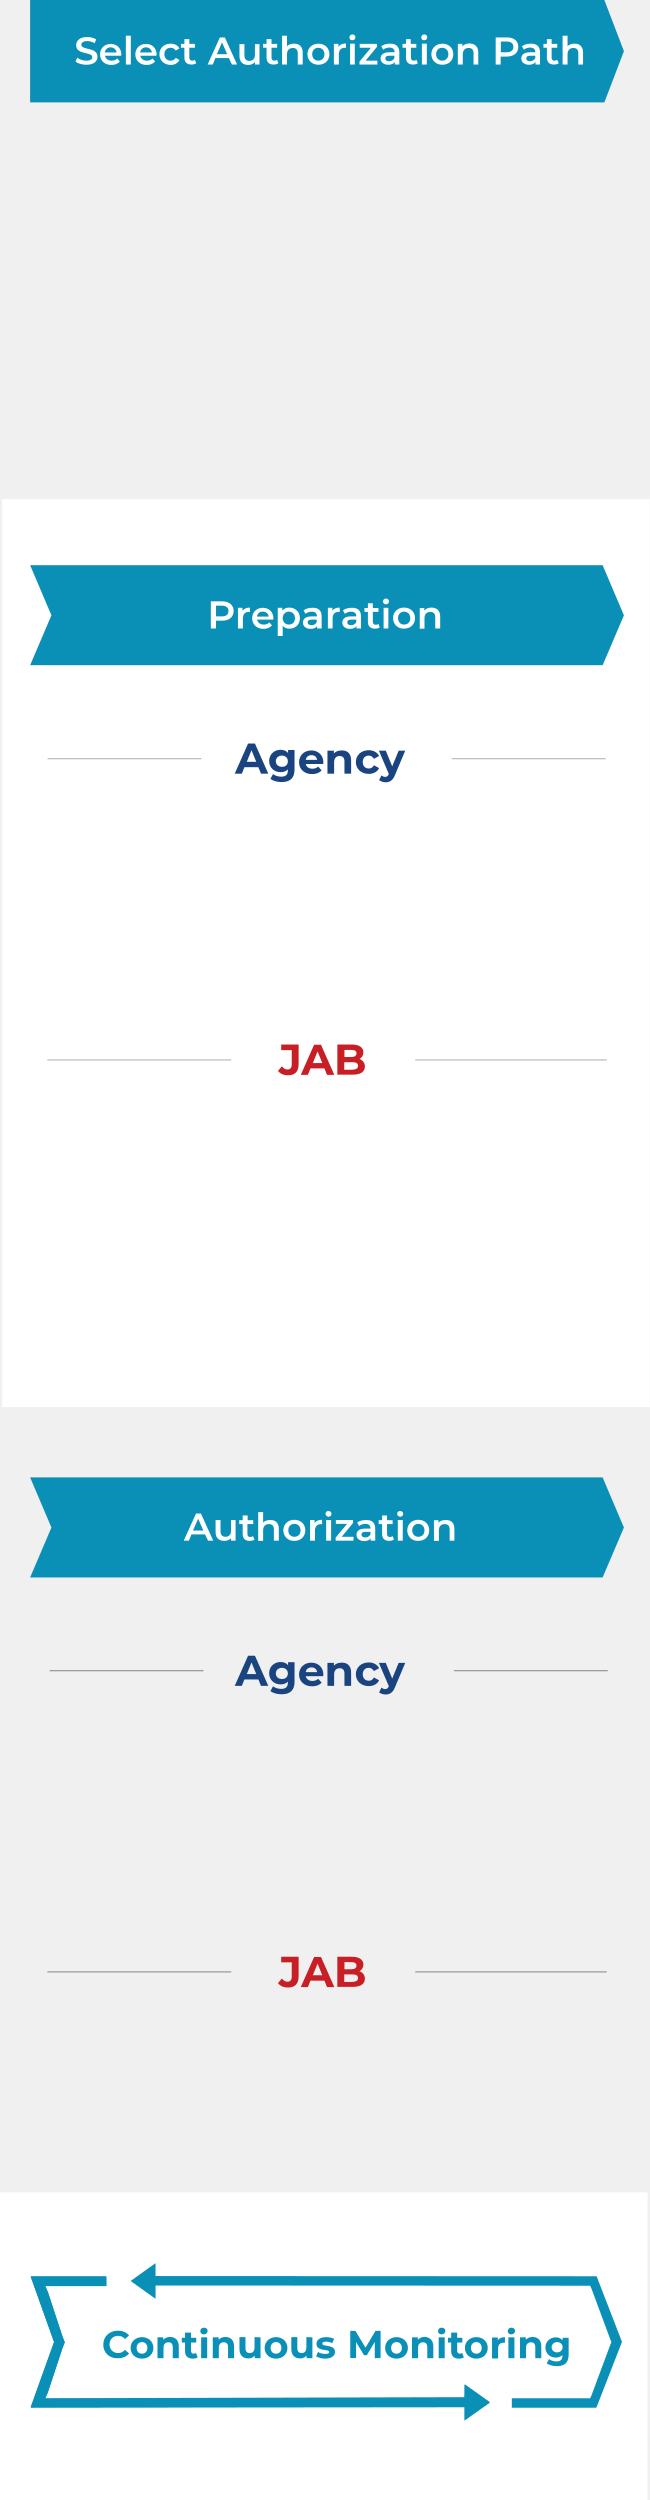
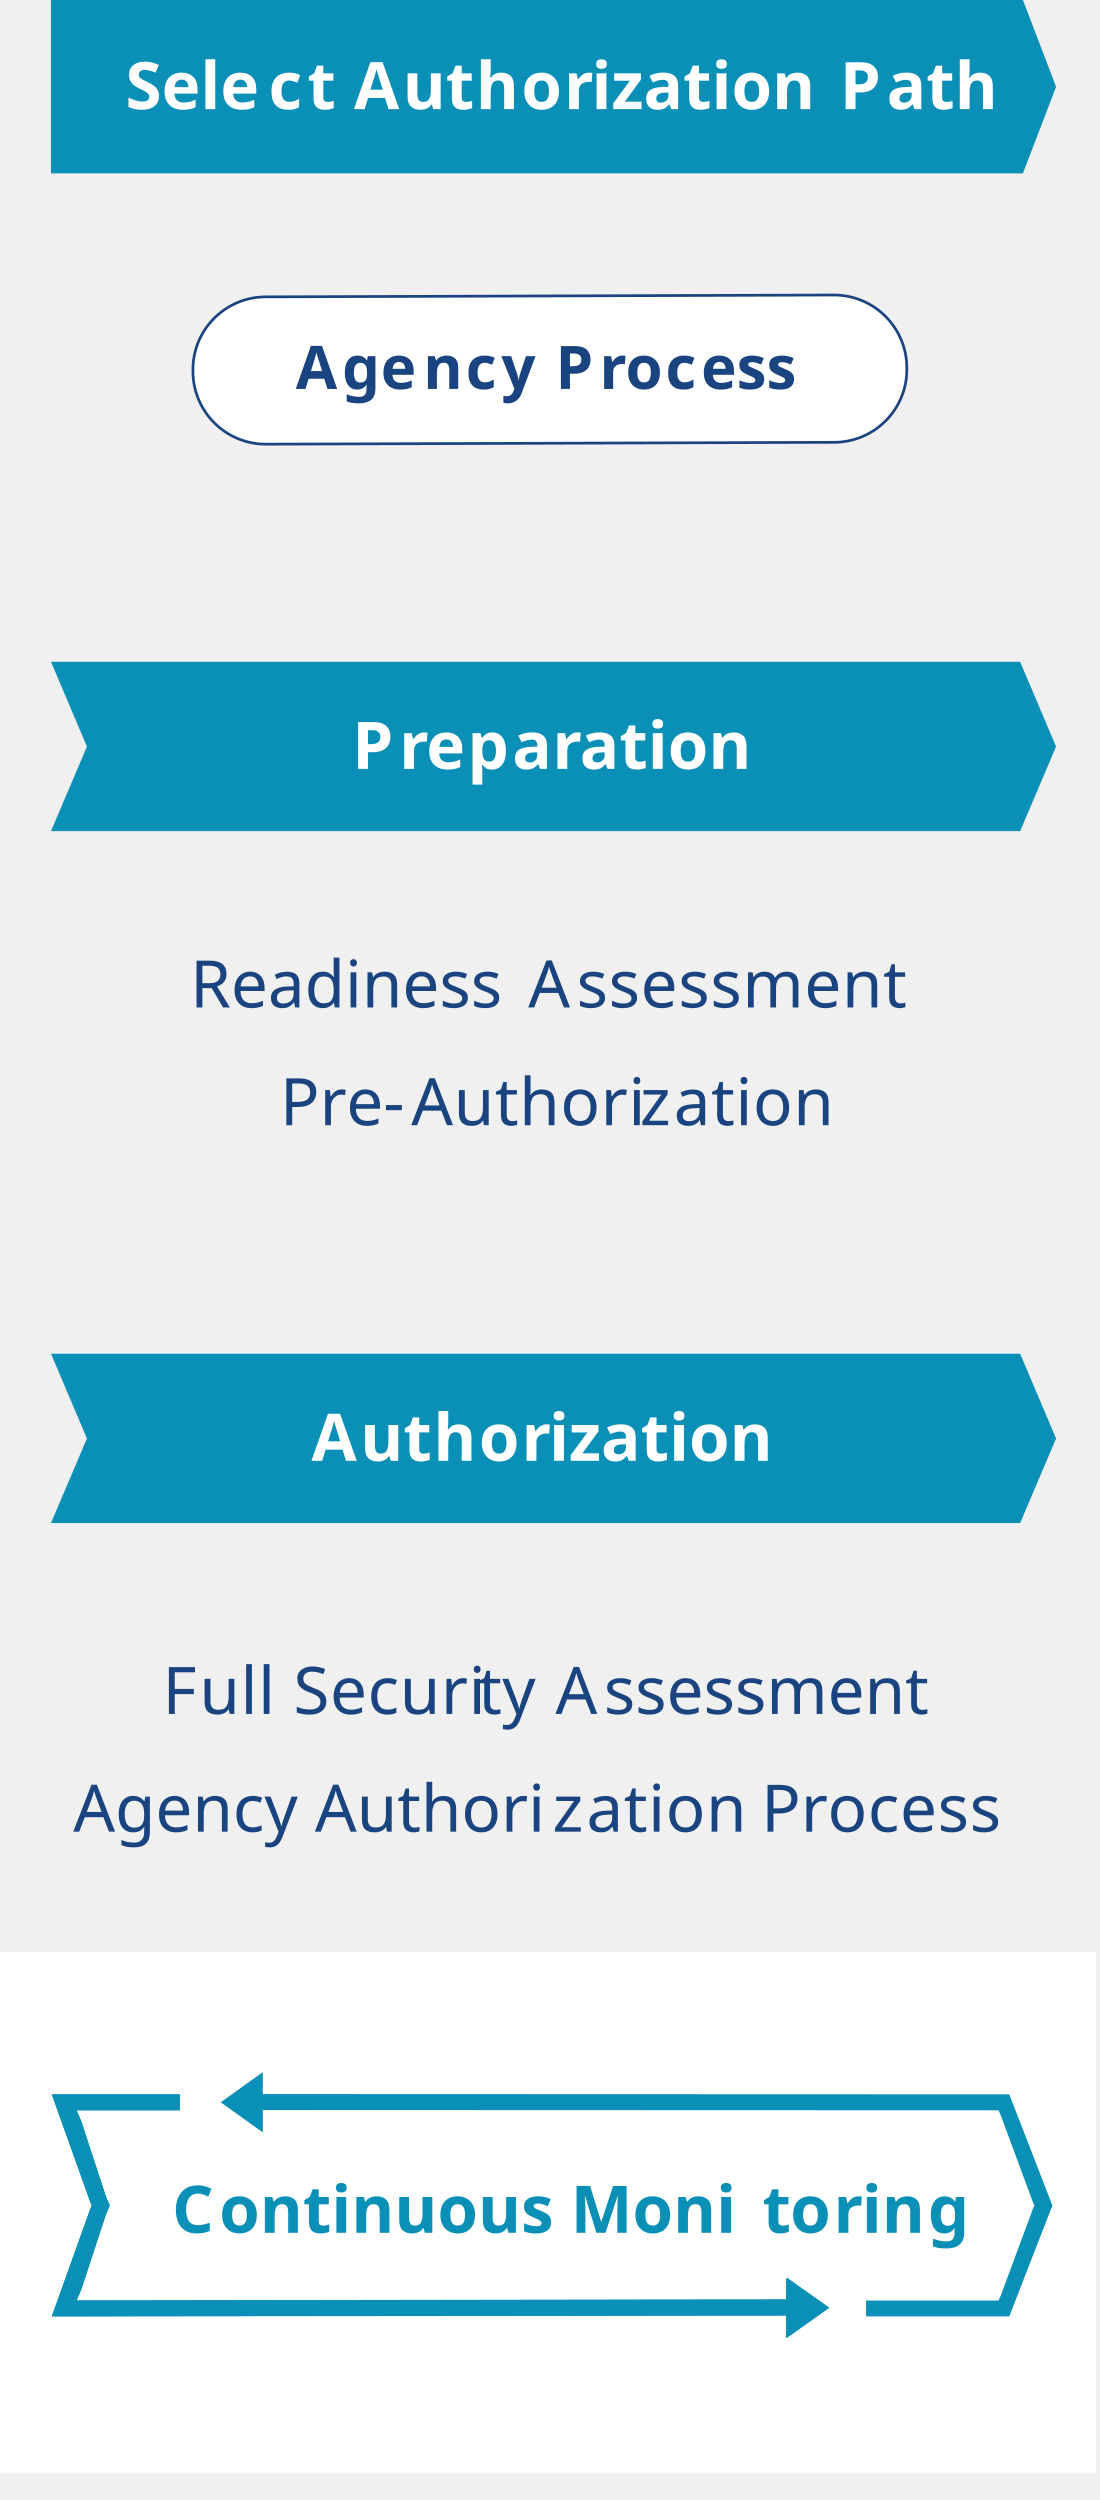
- <svg xmlns="http://www.w3.org/2000/svg" version="1.1" id="Layer_1" x="0px" y="0px" viewBox="0 0 302 1162" style="enable-background:new 0 0 302 1162;" xml:space="preserve">
-   <style type="text/css">
- 	.st0{display:none;}
- 	.st1{display:inline;fill:#F2F2F2;}
- 	.st2{display:inline;}
- 	.st3{font-family:'Montserrat-Bold';}
- 	.st4{font-size:59.02px;}
- 	.st5{fill:#FFFFFF;}
- 	.st6{fill:#0A90B7;}
- 	.st7{enable-background:new    ;}
- 	.st8{fill:#1A4480;}
- 	.st9{fill:#B3B3B3;}
- 	.st10{fill:#C71F25;}
- 	.st11{fill:#8B8C8E;}
- </style>
-   <g id="Layer_2_1_" class="st0">
-     <rect x="-1599" y="-3" class="st1" width="2787" height="1656" />
-     <text transform="matrix(1 0 0 1 -30.6113 103.4434)" class="st2 st3 st4">Tablet</text>
+ <svg xmlns="http://www.w3.org/2000/svg" viewBox="0 0 302 686.5">
+   <defs>
+     <style>
+       .cls-1 {
+         letter-spacing: .01em;
+       }
+ 
+       .cls-2 {
+         letter-spacing: 0em;
+       }
+ 
+       .cls-3 {
+         letter-spacing: 0em;
+       }
+ 
+       .cls-4 {
+         letter-spacing: 0em;
+       }
+ 
+       .cls-5 {
+         letter-spacing: .01em;
+       }
+ 
+       .cls-6 {
+         letter-spacing: 0em;
+       }
+ 
+       .cls-7 {
+         letter-spacing: .02em;
+       }
+ 
+       .cls-8 {
+         letter-spacing: 0em;
+       }
+ 
+       .cls-9 {
+         letter-spacing: .02em;
+       }
+ 
+       .cls-10 {
+         letter-spacing: 0em;
+       }
+ 
+       .cls-11 {
+         letter-spacing: 0em;
+       }
+ 
+       .cls-12 {
+         letter-spacing: .01em;
+       }
+ 
+       .cls-13 {
+         letter-spacing: .01em;
+       }
+ 
+       .cls-14 {
+         letter-spacing: .02em;
+       }
+ 
+       .cls-15 {
+         fill: #0a90b7;
+       }
+ 
+       .cls-15, .cls-16, .cls-17 {
+         stroke-width: 0px;
+       }
+ 
+       .cls-18 {
+         letter-spacing: -.01em;
+       }
+ 
+       .cls-19 {
+         letter-spacing: .01em;
+       }
+ 
+       .cls-20 {
+         letter-spacing: .01em;
+       }
+ 
+       .cls-21, .cls-22, .cls-23, .cls-24 {
+         isolation: isolate;
+       }
+ 
+       .cls-21, .cls-22, .cls-25 {
+         font-size: 18px;
+       }
+ 
+       .cls-21, .cls-23 {
+         font-family: Montserrat-Bold, Montserrat;
+         font-weight: 700;
+       }
+ 
+       .cls-21, .cls-17 {
+         fill: #0a90b7;
+       }
+ 
+       .cls-26 {
+         letter-spacing: 0em;
+       }
+ 
+       .cls-27 {
+         letter-spacing: 0em;
+       }
+ 
+       .cls-28 {
+         letter-spacing: 0em;
+       }
+ 
+       .cls-29 {
+         letter-spacing: 0em;
+       }
+ 
+       .cls-30 {
+         letter-spacing: -.01em;
+       }
+ 
+       .cls-22 {
+         font-family: Montserrat-SemiBold, Montserrat;
+         font-weight: 600;
+       }
+ 
+       .cls-22, .cls-31, .cls-16 {
+         fill: #fff;
+       }
+ 
+       .cls-32 {
+         letter-spacing: 0em;
+       }
+ 
+       .cls-33 {
+         letter-spacing: 0em;
+       }
+ 
+       .cls-34 {
+         letter-spacing: 0em;
+       }
+ 
+       .cls-23 {
+         fill: #1a4480;
+         font-size: 16.5px;
+       }
+ 
+       .cls-25 {
+         fill: #1a4480;
+         font-family: Muli-Regular, Muli;
+       }
+ 
+       .cls-35 {
+         letter-spacing: 0em;
+       }
+ 
+       .cls-36 {
+         letter-spacing: 0em;
+       }
+ 
+       .cls-37 {
+         letter-spacing: 0em;
+       }
+ 
+       .cls-38 {
+         letter-spacing: 0em;
+       }
+ 
+       .cls-31 {
+         stroke: #1a4480;
+         stroke-width: .75px;
+       }
+ 
+       .cls-39 {
+         letter-spacing: 0em;
+       }
+ 
+       .cls-40 {
+         letter-spacing: 0em;
+       }
+ 
+       .cls-41 {
+         letter-spacing: 0em;
+       }
+ 
+       .cls-42 {
+         letter-spacing: 0em;
+       }
+     </style>
+   </defs>
+   <g id="Layer_3" data-name="Layer 3">
+     <rect class="cls-16" y="536" width="301" height="143" />
  </g>
-   <g id="Layer_3">
-     <rect y="1019" class="st5" width="301" height="143" />
-     <rect x="1" y="232" class="st5" width="301" height="422" />
+   <g id="Layer_4" data-name="Layer 4">
+     <path id="Path_11100" data-name="Path 11100" class="cls-15" d="M280.9,47.61H14V0h266.9l9.1,23.83-9.1,23.78Z" />
+     <path id="Path_11101" data-name="Path 11101" class="cls-16" d="M274.34,636.2H14.22l13.4-30.41-13.4-30.48h260.11l14.66,30.48-14.66,30.41Z" />
+     <path id="Path_11341" data-name="Path 11341" class="cls-15" d="M24.45,631.71h-3.41l1.28-3.01,6.77-20.6,1.05-2.46-1.04-2.46-6.79-20.69-1.28-3.01h28.35v-4.38H14.22l10.62,29.71.35.81-.35.82-10.61,29.63,201.79-.31v6.21l11.72-8.29-11.72-8.29v5.99l-191.56.31h0Z" />
+     <path id="Path_11342" data-name="Path 11342" class="cls-15" d="M215.86,629.33v-3.81l11.72,8.29-11.72,8.29v-6.21l-201.64.2,10.61-29.63.35-.81-.35-.82-10.61-29.71h35.16v4.37h-28.35l1.28,3,6.79,20.69,1.04,2.46-1.05,2.46-6.77,20.6-1.28,3.01,194.82-.2v-2.18Z" />
+     <path id="Path_11343" data-name="Path 11343" class="cls-15" d="M277.16,636.09h-39.33v-4.37h36.37l.59-1.31,8.86-23.89.4-.88-.4-.88-8.87-23.96-.59-1.31-202.02-.08v6.17l-11.56-8.29,11.56-8.29v6.03l204.98.08,11.84,30.52-11.84,30.45Z" />
  </g>
-   <g id="Layer_4">
-     <path id="Path_11100_1_" class="st6" d="M280.9,47.6H14V0h266.9l9.1,23.8L280.9,47.6z" />
-     <path id="Path_11101_4_" class="st5" d="M274.3,1119.2H14.2l13.4-30.4l-13.4-30.5h260.1l14.7,30.5L274.3,1119.2z" />
-     <path id="Path_11341_4_" class="st6" d="M24.5,1114.7H21l1.3-3l6.8-20.6l1-2.5l-1-2.5l-6.8-20.7l-1.3-3h28.3v-4.4H14.2l10.6,29.7   l0.3,0.8l-0.3,0.8l-10.6,29.6l201.8-0.3v6.2l11.7-8.3l-11.7-8.3v6L24.5,1114.7L24.5,1114.7z" />
-     <path id="Path_11342_4_" class="st6" d="M215.9,1112.3v-3.8l11.7,8.3l-11.7,8.3v-6.2l-201.6,0.2l10.6-29.6l0.3-0.8l-0.3-0.8   l-10.6-29.7h35.2v4.4H21l1.3,3l6.8,20.7l1,2.5l-1,2.5l-6.8,20.6l-1.3,3l194.8-0.2L215.9,1112.3z" />
-     <path id="Path_11343_4_" class="st6" d="M277.2,1119.1h-39.3v-4.4h36.4l0.6-1.3l8.9-23.9l0.4-0.9l-0.4-0.9l-8.9-24l-0.6-1.3   l-202-0.1v6.2l-11.6-8.3l11.6-8.3v6l205,0.1l11.8,30.5L277.2,1119.1z" />
-   </g>
-   <g id="Layer_1_1_">
-     <g>
-       <g class="st7">
-         <path class="st6" d="M48,1089.8c0-3.8,2.9-6.5,6.8-6.5c2.2,0,4,0.8,5.2,2.2l-1.9,1.7c-0.8-1-1.9-1.5-3.2-1.5c-2.4,0-4,1.7-4,4     s1.7,4,4,4c1.3,0,2.3-0.5,3.2-1.5l1.9,1.7c-1.2,1.5-3,2.2-5.2,2.2C50.9,1096.3,48,1093.6,48,1089.8z" />
-         <path class="st6" d="M60.7,1091.3c0-2.9,2.3-5,5.3-5s5.3,2.1,5.3,5s-2.2,5-5.3,5S60.7,1094.2,60.7,1091.3z M68.5,1091.3     c0-1.7-1.1-2.7-2.5-2.7s-2.5,1-2.5,2.7s1.1,2.7,2.5,2.7S68.5,1093,68.5,1091.3z" />
-         <path class="st6" d="M83.1,1090.6v5.5h-2.8v-5.1c0-1.6-0.7-2.3-2-2.3c-1.4,0-2.3,0.8-2.3,2.6v4.8h-2.8v-9.7h2.7v1.1     c0.8-0.8,1.9-1.3,3.2-1.3C81.4,1086.3,83.1,1087.6,83.1,1090.6z" />
-         <path class="st6" d="M91.9,1095.7c-0.6,0.4-1.4,0.6-2.3,0.6c-2.3,0-3.6-1.2-3.6-3.5v-4h-1.5v-2.2H86v-2.4h2.8v2.4h2.4v2.2h-2.4     v3.9c0,0.8,0.5,1.3,1.2,1.3c0.4,0,0.8-0.1,1.1-0.4L91.9,1095.7z" />
-         <path class="st6" d="M93.1,1083.5c0-0.9,0.7-1.6,1.7-1.6s1.7,0.6,1.7,1.5s-0.7,1.6-1.7,1.6C93.8,1085.1,93.1,1084.4,93.1,1083.5z      M93.5,1086.4h2.8v9.7h-2.8V1086.4z" />
-         <path class="st6" d="M108.8,1090.6v5.5H106v-5.1c0-1.6-0.7-2.3-2-2.3c-1.4,0-2.3,0.8-2.3,2.6v4.8h-2.8v-9.7h2.7v1.1     c0.8-0.8,1.9-1.3,3.2-1.3C107.1,1086.3,108.8,1087.6,108.8,1090.6z" />
-         <path class="st6" d="M121.1,1086.4v9.7h-2.7v-1.2c-0.7,0.8-1.8,1.3-3,1.3c-2.4,0-4.1-1.4-4.1-4.4v-5.5h2.8v5.1     c0,1.6,0.7,2.3,2,2.3s2.2-0.8,2.2-2.6v-4.8L121.1,1086.4L121.1,1086.4z" />
-         <path class="st6" d="M123,1091.3c0-2.9,2.3-5,5.3-5s5.3,2.1,5.3,5s-2.2,5-5.3,5S123,1094.2,123,1091.3z M130.8,1091.3     c0-1.7-1.1-2.7-2.5-2.7s-2.5,1-2.5,2.7s1.1,2.7,2.5,2.7C129.7,1094,130.8,1093,130.8,1091.3z" />
-         <path class="st6" d="M145.2,1086.4v9.7h-2.7v-1.2c-0.7,0.8-1.8,1.3-3,1.3c-2.4,0-4.1-1.4-4.1-4.4v-5.5h2.8v5.1     c0,1.6,0.7,2.3,2,2.3s2.2-0.8,2.2-2.6v-4.8L145.2,1086.4L145.2,1086.4z" />
-         <path class="st6" d="M146.9,1095.2l0.9-2c0.9,0.6,2.2,0.9,3.4,0.9c1.3,0,1.8-0.3,1.8-0.9c0-1.6-5.9,0-5.9-3.8     c0-1.8,1.7-3.1,4.5-3.1c1.3,0,2.8,0.3,3.7,0.8l-0.9,2c-1-0.5-1.9-0.7-2.8-0.7c-1.3,0-1.8,0.4-1.8,0.9c0,1.7,5.9,0.1,5.9,3.9     c0,1.8-1.7,3.1-4.6,3.1C149.5,1096.3,147.8,1095.8,146.9,1095.2z" />
-         <path class="st6" d="M174.2,1096.1v-7.6l-3.7,6.2h-1.3l-3.7-6.1v7.4h-2.7v-12.6h2.4l4.7,7.8l4.6-7.8h2.4v12.6L174.2,1096.1     L174.2,1096.1z" />
-         <path class="st6" d="M179,1091.3c0-2.9,2.3-5,5.3-5s5.3,2.1,5.3,5s-2.2,5-5.3,5S179,1094.2,179,1091.3z M186.8,1091.3     c0-1.7-1.1-2.7-2.5-2.7s-2.5,1-2.5,2.7s1.1,2.7,2.5,2.7S186.8,1093,186.8,1091.3z" />
-         <path class="st6" d="M201.4,1090.6v5.5h-2.8v-5.1c0-1.6-0.7-2.3-2-2.3c-1.4,0-2.3,0.8-2.3,2.6v4.8h-2.8v-9.7h2.7v1.1     c0.8-0.8,1.9-1.3,3.2-1.3C199.6,1086.3,201.4,1087.6,201.4,1090.6z" />
-         <path class="st6" d="M203.6,1083.5c0-0.9,0.7-1.6,1.7-1.6s1.7,0.6,1.7,1.5s-0.7,1.6-1.7,1.6     C204.3,1085.1,203.6,1084.4,203.6,1083.5z M203.9,1086.4h2.8v9.7h-2.8V1086.4z" />
-         <path class="st6" d="M215.6,1095.7c-0.6,0.4-1.4,0.6-2.3,0.6c-2.3,0-3.6-1.2-3.6-3.5v-4h-1.5v-2.2h1.5v-2.4h2.8v2.4h2.4v2.2h-2.4     v3.9c0,0.8,0.5,1.3,1.2,1.3c0.4,0,0.8-0.1,1.1-0.4L215.6,1095.7z" />
-         <path class="st6" d="M216.1,1091.3c0-2.9,2.2-5,5.3-5s5.3,2.1,5.3,5s-2.2,5-5.3,5S216.1,1094.2,216.1,1091.3z M223.9,1091.3     c0-1.7-1.1-2.7-2.5-2.7s-2.5,1-2.5,2.7s1.1,2.7,2.5,2.7S223.9,1093,223.9,1091.3z" />
-         <path class="st6" d="M234.7,1086.3v2.6c-0.2,0-0.4,0-0.6,0c-1.5,0-2.6,0.8-2.6,2.7v4.6h-2.8v-9.7h2.7v1.3     C232,1086.8,233.2,1086.3,234.7,1086.3z" />
-         <path class="st6" d="M236,1083.5c0-0.9,0.7-1.6,1.7-1.6s1.7,0.6,1.7,1.5s-0.7,1.6-1.7,1.6C236.7,1085.1,236,1084.4,236,1083.5z      M236.3,1086.4h2.8v9.7h-2.8V1086.4z" />
-         <path class="st6" d="M251.6,1090.6v5.5h-2.8v-5.1c0-1.6-0.7-2.3-2-2.3s-2.3,0.8-2.3,2.6v4.8h-2.8v-9.7h2.7v1.1     c0.8-0.8,1.9-1.3,3.2-1.3C249.9,1086.3,251.6,1087.6,251.6,1090.6z" />
-         <path class="st6" d="M264.3,1086.4v8.1c0,3.6-1.9,5.3-5.4,5.3c-1.8,0-3.6-0.5-4.8-1.3l1.1-2c0.8,0.7,2.2,1.1,3.4,1.1     c2,0,2.8-0.9,2.8-2.6v-0.4c-0.7,0.8-1.8,1.2-3.1,1.2c-2.7,0-4.8-1.9-4.8-4.7s2.2-4.7,4.8-4.7c1.4,0,2.5,0.5,3.2,1.4v-1.2h2.8     V1086.4z M261.5,1091c0-1.4-1.1-2.4-2.5-2.4c-1.5,0-2.6,1-2.6,2.4s1.1,2.4,2.6,2.4C260.4,1093.3,261.5,1092.4,261.5,1091z" />
-       </g>
-     </g>
-     <g class="st7">
-       <path class="st8" d="M120.1,356.6h-6.5l-1.2,3h-3.3l6.2-14h3.2l6.2,14h-3.4L120.1,356.6z M119.1,354.1l-2.2-5.4l-2.2,5.4H119.1z" />
-       <path class="st8" d="M136.9,348.8v8.9c0,4-2.1,5.8-6,5.8c-2,0-4-0.5-5.2-1.5l1.2-2.2c0.9,0.7,2.4,1.2,3.8,1.2c2.2,0,3.1-1,3.1-2.9    v-0.5c-0.8,0.9-2,1.3-3.4,1.3c-3,0-5.3-2.1-5.3-5.2s2.4-5.2,5.3-5.2c1.5,0,2.7,0.5,3.5,1.5v-1.4h3L136.9,348.8L136.9,348.8z     M133.8,353.8c0-1.6-1.2-2.6-2.8-2.6s-2.8,1.1-2.8,2.6c0,1.6,1.2,2.6,2.8,2.6C132.7,356.5,133.8,355.4,133.8,353.8z" />
-       <path class="st8" d="M150.2,355.1h-8.1c0.3,1.3,1.4,2.2,3.1,2.2c1.1,0,1.9-0.3,2.7-1l1.6,1.8c-1,1.1-2.5,1.7-4.4,1.7    c-3.7,0-6.1-2.3-6.1-5.5s2.4-5.5,5.7-5.5c3.1,0,5.6,2.1,5.6,5.6C150.3,354.5,150.2,354.8,150.2,355.1z M142.1,353.2h5.3    c-0.2-1.4-1.2-2.2-2.6-2.2C143.3,351,142.3,351.9,142.1,353.2z" />
-       <path class="st8" d="M163.2,353.4v6.2h-3.1v-5.7c0-1.7-0.8-2.5-2.2-2.5c-1.5,0-2.6,0.9-2.6,2.9v5.3h-3.1v-10.7h3v1.3    c0.8-0.9,2.1-1.4,3.5-1.4C161.3,348.7,163.2,350.1,163.2,353.4z" />
-       <path class="st8" d="M165.4,354.2c0-3.2,2.5-5.5,6-5.5c2.2,0,4,1,4.8,2.7l-2.4,1.3c-0.6-1-1.4-1.5-2.4-1.5c-1.6,0-2.8,1.1-2.8,3    s1.2,3,2.8,3c1,0,1.8-0.4,2.4-1.5l2.4,1.3c-0.8,1.7-2.5,2.7-4.8,2.7C167.9,359.7,165.4,357.4,165.4,354.2z" />
-       <path class="st8" d="M188.4,348.8l-4.8,11.4c-1,2.6-2.5,3.4-4.4,3.4c-1.1,0-2.3-0.4-3-1l1.1-2.2c0.5,0.4,1.1,0.7,1.7,0.7    c0.9,0,1.3-0.4,1.7-1.3v-0.1l-4.6-10.8h3.2l3,7.3l3-7.3h3.1V348.8z" />
-     </g>
-     <rect x="22.1" y="352.4" class="st9" width="71.5" height="0.5" />
-     <rect x="210" y="352.4" class="st9" width="71.5" height="0.5" />
-     <rect x="22" y="492.4" class="st9" width="85.5" height="0.5" />
-     <rect x="193" y="492.4" class="st9" width="89" height="0.5" />
-     <g class="st7">
-       <path class="st10" d="M129.2,497.8l1.8-2.2c0.8,1,1.6,1.5,2.6,1.5c1.3,0,2-0.8,2-2.3v-6.7h-4.9v-2.6h8.1v9.1c0,3.5-1.7,5.2-5,5.2    C131.9,499.8,130.3,499.1,129.2,497.8z" />
-       <path class="st10" d="M150.8,496.6h-6.5l-1.2,3h-3.3l6.2-14h3.2l6.2,14H152L150.8,496.6z M149.8,494.1l-2.2-5.4l-2.2,5.4H149.8z" />
-       <path class="st10" d="M169.6,495.7c0,2.4-1.9,3.8-5.6,3.8h-7.2v-14h6.8c3.5,0,5.3,1.5,5.3,3.6c0,1.4-0.7,2.5-1.8,3.1    C168.6,492.8,169.6,494,169.6,495.7z M160.1,488v3.3h3.2c1.6,0,2.4-0.6,2.4-1.7s-0.9-1.6-2.4-1.6L160.1,488L160.1,488z     M166.4,495.4c0-1.2-0.9-1.7-2.6-1.7H160v3.5h3.8C165.5,497.1,166.4,496.6,166.4,495.4z" />
-     </g>
-     <path id="Path_11287_10_" class="st6" d="M280.1,309.2H14l9.9-23.2L14,262.7h266.1L290,286L280.1,309.2z" />
-     <path id="Path_11287_3_" class="st6" d="M280.1,733.2H14l9.9-23.2L14,686.7h266.1L290,710L280.1,733.2z" />
-     <g>
-       <g class="st7">
-         <path class="st5" d="M108.6,284c0,2.8-2.1,4.5-5.4,4.5h-2.8v3.6H98v-12.6h5.2C106.5,279.5,108.6,281.2,108.6,284z M106.2,284     c0-1.6-1.1-2.5-3.1-2.5h-2.7v5h2.7C105.2,286.5,106.2,285.6,106.2,284z" />
-         <path class="st5" d="M116.2,282.4v2.1c-0.2,0-0.4-0.1-0.5-0.1c-1.7,0-2.8,1-2.8,3v4.7h-2.3v-9.6h2.1v1.4     C113.4,282.9,114.6,282.4,116.2,282.4z" />
-         <path class="st5" d="M127,288h-7.5c0.3,1.4,1.4,2.3,3.1,2.3c1.1,0,1.9-0.3,2.6-1l1.2,1.4c-0.9,1-2.2,1.6-3.9,1.6     c-3.2,0-5.3-2.1-5.3-4.9c0-2.9,2.1-4.9,5-4.9c2.8,0,4.9,2,4.9,5C127,287.6,127,287.8,127,288z M119.4,286.6h5.5     c-0.2-1.4-1.2-2.3-2.7-2.3C120.7,284.2,119.7,285.1,119.4,286.6z" />
-         <path class="st5" d="M139.4,287.3c0,3-2.1,4.9-4.9,4.9c-1.2,0-2.3-0.4-3.1-1.3v4.7h-2.3v-13.1h2.1v1.3c0.8-0.9,1.9-1.4,3.2-1.4     C137.3,282.4,139.4,284.4,139.4,287.3z M137.1,287.3c0-1.8-1.2-3-2.8-3s-2.9,1.2-2.9,3s1.2,3,2.9,3     C135.9,290.3,137.1,289.2,137.1,287.3z" />
-         <path class="st5" d="M149.5,286.5v5.6h-2.1V291c-0.5,0.8-1.6,1.3-3,1.3c-2.2,0-3.6-1.2-3.6-2.9c0-1.6,1.1-2.9,4-2.9h2.5v-0.1     c0-1.3-0.8-2.1-2.4-2.1c-1.1,0-2.2,0.4-2.9,1l-0.9-1.6c1-0.8,2.5-1.2,4.1-1.2C147.9,282.4,149.5,283.7,149.5,286.5z M147.2,289.1     V288h-2.3c-1.5,0-1.9,0.6-1.9,1.3c0,0.8,0.7,1.3,1.8,1.3C145.9,290.6,146.8,290.1,147.2,289.1z" />
-         <path class="st5" d="M157.9,282.4v2.1c-0.2,0-0.4-0.1-0.5-0.1c-1.7,0-2.8,1-2.8,3v4.7h-2.2v-9.6h2.1v1.4     C155.1,282.9,156.3,282.4,157.9,282.4z" />
-         <path class="st5" d="M167.8,286.5v5.6h-2.1V291c-0.5,0.8-1.6,1.3-3,1.3c-2.2,0-3.6-1.2-3.6-2.9c0-1.6,1.1-2.9,4-2.9h2.5v-0.1     c0-1.3-0.8-2.1-2.4-2.1c-1.1,0-2.2,0.4-2.9,1l-0.9-1.6c1-0.8,2.5-1.2,4.1-1.2C166.2,282.4,167.8,283.7,167.8,286.5z M165.6,289.1     V288h-2.3c-1.5,0-1.9,0.6-1.9,1.3c0,0.8,0.7,1.3,1.8,1.3C164.2,290.6,165.2,290.1,165.6,289.1z" />
-         <path class="st5" d="M176.5,291.6c-0.5,0.4-1.4,0.6-2.2,0.6c-2.1,0-3.3-1.1-3.3-3.2v-4.6h-1.6v-1.8h1.6v-2.2h2.3v2.2h2.6v1.8     h-2.6v4.6c0,0.9,0.5,1.4,1.3,1.4c0.5,0,0.9-0.1,1.3-0.4L176.5,291.6z" />
-         <path class="st5" d="M178,279.6c0-0.8,0.6-1.4,1.4-1.4s1.4,0.6,1.4,1.3c0,0.8-0.6,1.4-1.4,1.4S178,280.3,178,279.6z M178.3,282.5     h2.2v9.6h-2.2V282.5z" />
-         <path class="st5" d="M182.7,287.3c0-2.9,2.2-4.9,5.1-4.9c3,0,5.1,2,5.1,4.9s-2.1,4.9-5.1,4.9     C184.9,292.3,182.7,290.2,182.7,287.3z M190.7,287.3c0-1.8-1.2-3-2.9-3c-1.6,0-2.8,1.2-2.8,3s1.2,3,2.8,3     C189.5,290.3,190.7,289.2,190.7,287.3z" />
-         <path class="st5" d="M204.6,286.6v5.5h-2.3v-5.2c0-1.7-0.8-2.5-2.3-2.5c-1.6,0-2.7,1-2.7,2.9v4.9h-2.2v-9.6h2.1v1.2     c0.7-0.9,1.9-1.4,3.3-1.4C202.9,282.4,204.6,283.7,204.6,286.6z" />
-       </g>
-     </g>
-     <g class="st7">
-       <path class="st8" d="M120.1,780.6h-6.5l-1.2,3h-3.3l6.2-14h3.2l6.2,14h-3.4L120.1,780.6z M119.1,778.1l-2.2-5.4l-2.2,5.4H119.1z" />
-       <path class="st8" d="M136.9,772.8v8.9c0,4-2.1,5.8-6,5.8c-2,0-4-0.5-5.2-1.5l1.2-2.2c0.9,0.7,2.4,1.2,3.8,1.2c2.2,0,3.1-1,3.1-2.9    v-0.5c-0.8,0.9-2,1.3-3.4,1.3c-3,0-5.3-2.1-5.3-5.2c0-3.1,2.4-5.2,5.3-5.2c1.5,0,2.7,0.5,3.5,1.5v-1.4h3L136.9,772.8L136.9,772.8z     M133.8,777.8c0-1.6-1.2-2.6-2.8-2.6s-2.8,1.1-2.8,2.6c0,1.6,1.2,2.6,2.8,2.6C132.7,780.5,133.8,779.4,133.8,777.8z" />
-       <path class="st8" d="M150.2,779.1h-8.1c0.3,1.3,1.4,2.2,3.1,2.2c1.1,0,1.9-0.3,2.7-1l1.6,1.8c-1,1.1-2.5,1.7-4.4,1.7    c-3.7,0-6.1-2.3-6.1-5.5s2.4-5.5,5.7-5.5c3.1,0,5.6,2.1,5.6,5.6C150.3,778.5,150.2,778.8,150.2,779.1z M142.1,777.2h5.3    c-0.2-1.4-1.2-2.2-2.6-2.2C143.3,775,142.3,775.9,142.1,777.2z" />
-       <path class="st8" d="M163.2,777.4v6.2h-3.1v-5.7c0-1.7-0.8-2.5-2.2-2.5c-1.5,0-2.6,0.9-2.6,2.9v5.3h-3.1v-10.7h3v1.3    c0.8-0.9,2.1-1.4,3.5-1.4C161.3,772.7,163.2,774.1,163.2,777.4z" />
-       <path class="st8" d="M165.4,778.2c0-3.2,2.5-5.5,6-5.5c2.2,0,4,1,4.8,2.7l-2.4,1.3c-0.6-1-1.4-1.5-2.4-1.5c-1.6,0-2.8,1.1-2.8,3    s1.2,3,2.8,3c1,0,1.8-0.4,2.4-1.5l2.4,1.3c-0.8,1.7-2.5,2.7-4.8,2.7C167.9,783.7,165.4,781.4,165.4,778.2z" />
-       <path class="st8" d="M188.4,772.8l-4.8,11.4c-1,2.6-2.5,3.4-4.4,3.4c-1.1,0-2.3-0.4-3-1l1.1-2.2c0.5,0.4,1.1,0.7,1.7,0.7    c0.9,0,1.3-0.4,1.7-1.3v-0.1l-4.6-10.8h3.2l3,7.3l3-7.3h3.1V772.8z" />
-     </g>
-     <rect x="23.1" y="776.3" class="st11" width="71.5" height="0.5" />
-     <rect x="211" y="776.3" class="st11" width="71.5" height="0.5" />
-     <rect x="22" y="916.3" class="st11" width="85.5" height="0.5" />
-     <rect x="193" y="916.3" class="st11" width="89" height="0.5" />
-     <g class="st7">
-       <path class="st10" d="M129.2,921.8l1.8-2.2c0.8,1,1.6,1.5,2.6,1.5c1.3,0,2-0.8,2-2.3v-6.7h-4.9v-2.6h8.1v9.1c0,3.5-1.7,5.2-5,5.2    C131.9,923.8,130.3,923.1,129.2,921.8z" />
-       <path class="st10" d="M150.8,920.6h-6.5l-1.2,3h-3.3l6.2-14h3.2l6.2,14H152L150.8,920.6z M149.8,918.1l-2.2-5.4l-2.2,5.4H149.8z" />
-       <path class="st10" d="M169.6,919.7c0,2.4-1.9,3.8-5.6,3.8h-7.2v-14h6.8c3.5,0,5.3,1.5,5.3,3.6c0,1.4-0.7,2.5-1.8,3.1    C168.6,916.8,169.6,918,169.6,919.7z M160.1,912v3.3h3.2c1.6,0,2.4-0.6,2.4-1.7s-0.9-1.6-2.4-1.6H160.1z M166.4,919.4    c0-1.2-0.9-1.7-2.6-1.7H160v3.5h3.8C165.5,921.1,166.4,920.6,166.4,919.4z" />
-     </g>
-     <g>
-       <g class="st7">
-         <path class="st5" d="M95.3,713.2H89l-1.2,2.9h-2.4l5.7-12.6h2.3l5.7,12.6h-2.4L95.3,713.2z M94.5,711.4l-2.4-5.5l-2.4,5.5H94.5z" />
-         <path class="st5" d="M109.5,706.5v9.6h-2.1v-1.2c-0.7,0.9-1.9,1.3-3.1,1.3c-2.5,0-4.1-1.3-4.1-4.2v-5.5h2.3v5.2     c0,1.7,0.8,2.6,2.3,2.6c1.6,0,2.6-1,2.6-2.9v-4.9L109.5,706.5L109.5,706.5z" />
-         <path class="st5" d="M118.3,715.6c-0.5,0.4-1.4,0.6-2.2,0.6c-2.1,0-3.3-1.1-3.3-3.2v-4.6h-1.6v-1.8h1.6v-2.2h2.3v2.2h2.6v1.8H115     v4.6c0,0.9,0.5,1.4,1.3,1.4c0.5,0,0.9-0.1,1.3-0.4L118.3,715.6z" />
-         <path class="st5" d="M129.6,710.6v5.5h-2.3v-5.2c0-1.7-0.8-2.5-2.3-2.5c-1.6,0-2.7,1-2.7,2.9v4.9H120v-13.4h2.3v4.9     c0.7-0.8,1.9-1.2,3.2-1.2C127.9,706.4,129.6,707.7,129.6,710.6z" />
-         <path class="st5" d="M131.7,711.3c0-2.9,2.2-4.9,5.1-4.9c3,0,5.1,2,5.1,4.9s-2.1,4.9-5.1,4.9     C133.9,716.3,131.7,714.2,131.7,711.3z M139.7,711.3c0-1.8-1.2-3-2.9-3c-1.6,0-2.8,1.2-2.8,3s1.2,3,2.8,3     C138.5,714.3,139.7,713.2,139.7,711.3z" />
-         <path class="st5" d="M149.7,706.4v2.1c-0.2,0-0.4-0.1-0.5-0.1c-1.7,0-2.8,1-2.8,3v4.7h-2.3v-9.6h2.1v1.4     C146.9,706.9,148.1,706.4,149.7,706.4z" />
-         <path class="st5" d="M151.3,703.6c0-0.8,0.6-1.3,1.4-1.3s1.4,0.6,1.4,1.3c0,0.8-0.6,1.4-1.4,1.4     C151.9,704.9,151.3,704.3,151.3,703.6z M151.6,706.5h2.3v9.6h-2.3V706.5z" />
-         <path class="st5" d="M164.3,714.3v1.8H156v-1.4l5.3-6.4h-5.2v-1.8h8v1.4l-5.3,6.4H164.3z" />
-         <path class="st5" d="M174.4,710.5v5.6h-2.1V715c-0.5,0.8-1.6,1.3-3,1.3c-2.2,0-3.6-1.2-3.6-2.9c0-1.6,1.1-2.9,4-2.9h2.5v-0.1     c0-1.3-0.8-2.1-2.4-2.1c-1.1,0-2.2,0.4-2.9,1l-0.9-1.6c1-0.8,2.5-1.2,4.1-1.2C172.8,706.4,174.4,707.7,174.4,710.5z M172.2,713.1     V712h-2.3c-1.5,0-1.9,0.6-1.9,1.3c0,0.8,0.7,1.3,1.8,1.3C170.8,714.6,171.8,714.1,172.2,713.1z" />
-         <path class="st5" d="M183.1,715.6c-0.5,0.4-1.4,0.6-2.2,0.6c-2.1,0-3.3-1.1-3.3-3.2v-4.6H176v-1.8h1.6v-2.2h2.3v2.2h2.6v1.8h-2.6     v4.6c0,0.9,0.5,1.4,1.3,1.4c0.5,0,0.9-0.1,1.3-0.4L183.1,715.6z" />
-         <path class="st5" d="M184.6,703.6c0-0.8,0.6-1.3,1.4-1.3s1.4,0.6,1.4,1.3c0,0.8-0.6,1.4-1.4,1.4     C185.2,704.9,184.6,704.3,184.6,703.6z M184.9,706.5h2.3v9.6h-2.3V706.5z" />
-         <path class="st5" d="M189.3,711.3c0-2.9,2.2-4.9,5.1-4.9c3,0,5.1,2,5.1,4.9s-2.1,4.9-5.1,4.9     C191.5,716.3,189.3,714.2,189.3,711.3z M197.3,711.3c0-1.8-1.2-3-2.9-3c-1.6,0-2.8,1.2-2.8,3s1.2,3,2.8,3     C196.1,714.3,197.3,713.2,197.3,711.3z" />
-         <path class="st5" d="M211.2,710.6v5.5H209v-5.2c0-1.7-0.8-2.5-2.3-2.5c-1.6,0-2.7,1-2.7,2.9v4.9h-2.3v-9.6h2.1v1.2     c0.7-0.9,1.9-1.3,3.3-1.3C209.5,706.4,211.2,707.7,211.2,710.6z" />
-       </g>
-     </g>
-     <g>
-       <g class="st7">
-         <path class="st5" d="M35.1,28.6l0.8-1.8c1,0.8,2.6,1.4,4.2,1.4c2,0,2.8-0.7,2.8-1.6c0-2.7-7.5-0.9-7.5-5.6c0-2,1.6-3.8,5.1-3.8     c1.5,0,3.1,0.4,4.2,1.1L44,20.1c-1.1-0.7-2.4-1-3.5-1c-1.9,0-2.7,0.8-2.7,1.7c0,2.7,7.5,0.9,7.5,5.6c0,2-1.6,3.7-5.1,3.7     C38.1,30.1,36.1,29.5,35.1,28.6z" />
-         <path class="st5" d="M56.3,25.9h-7.5c0.3,1.4,1.4,2.3,3.1,2.3c1.1,0,1.9-0.3,2.6-1l1.2,1.4c-0.9,1-2.2,1.6-3.9,1.6     c-3.2,0-5.3-2.1-5.3-4.9c0-2.9,2.1-4.9,5-4.9c2.8,0,4.9,2,4.9,5C56.3,25.4,56.3,25.7,56.3,25.9z M48.7,24.4h5.5     C54,23,52.9,22,51.4,22C50,22,48.9,23,48.7,24.4z" />
-         <path class="st5" d="M58.5,16.6h2.3V30h-2.3V16.6z" />
-         <path class="st5" d="M72.7,25.9h-7.5c0.3,1.4,1.4,2.3,3.1,2.3c1.1,0,1.9-0.3,2.6-1l1.2,1.4c-0.9,1-2.2,1.6-3.9,1.6     c-3.2,0-5.3-2.1-5.3-4.9c0-2.9,2.1-4.9,5-4.9c2.8,0,4.9,2,4.9,5C72.7,25.4,72.7,25.7,72.7,25.9z M65.1,24.4h5.5     C70.4,23,69.3,22,67.8,22C66.4,22,65.3,23,65.1,24.4z" />
-         <path class="st5" d="M74.1,25.2c0-2.9,2.2-4.9,5.2-4.9c1.9,0,3.4,0.8,4.1,2.2l-1.7,1c-0.6-0.9-1.4-1.3-2.4-1.3     c-1.7,0-2.9,1.2-2.9,3c0,1.9,1.3,3,2.9,3c1,0,1.8-0.4,2.4-1.3l1.7,1c-0.7,1.4-2.2,2.3-4.1,2.3C76.2,30.1,74.1,28,74.1,25.2z" />
-         <path class="st5" d="M91.2,29.4C90.7,29.8,89.8,30,89,30c-2.1,0-3.3-1.1-3.3-3.2v-4.6h-1.6v-1.8h1.6v-2.2H88v2.2h2.6v1.8H88v4.6     c0,0.9,0.5,1.4,1.3,1.4c0.5,0,0.9-0.1,1.3-0.4L91.2,29.4z" />
-         <path class="st5" d="M106.4,27h-6.3l-1.2,3h-2.4l5.7-12.6h2.3l5.7,12.6h-2.4L106.4,27z M105.6,25.2l-2.4-5.5l-2.4,5.5H105.6z" />
-         <path class="st5" d="M120.6,20.3V30h-2.1v-1.2c-0.7,0.9-1.9,1.4-3.1,1.4c-2.5,0-4.1-1.4-4.1-4.2v-5.5h2.3v5.2     c0,1.7,0.8,2.6,2.3,2.6c1.6,0,2.6-1,2.6-2.9v-4.9h2.1C120.6,20.5,120.6,20.3,120.6,20.3z" />
-         <path class="st5" d="M129.4,29.4c-0.5,0.4-1.4,0.6-2.2,0.6c-2.1,0-3.3-1.1-3.3-3.2v-4.6h-1.6v-1.8h1.6v-2.2h2.3v2.2h2.6v1.8h-2.6     v4.6c0,0.9,0.5,1.4,1.3,1.4c0.5,0,0.9-0.1,1.3-0.4L129.4,29.4z" />
-         <path class="st5" d="M140.7,24.4V30h-2.3v-5.2c0-1.7-0.8-2.5-2.3-2.5c-1.6,0-2.7,1-2.7,2.9V30h-2.3V16.6h2.3v4.9     c0.7-0.8,1.9-1.2,3.2-1.2C139,20.2,140.7,21.6,140.7,24.4z" />
-         <path class="st5" d="M142.9,25.2c0-2.9,2.2-4.9,5.1-4.9c3,0,5.1,2,5.1,4.9s-2.1,4.9-5.1,4.9S142.9,28,142.9,25.2z M150.8,25.2     c0-1.8-1.2-3-2.9-3c-1.6,0-2.8,1.2-2.8,3s1.2,3,2.8,3C149.6,28.2,150.8,27,150.8,25.2z" />
-         <path class="st5" d="M160.8,20.2v2.1c-0.2,0-0.4-0.1-0.5-0.1c-1.7,0-2.8,1-2.8,3V30h-2.3v-9.6h2.1v1.4     C158,20.7,159.2,20.2,160.8,20.2z" />
-         <path class="st5" d="M162.4,17.4c0-0.8,0.6-1.4,1.4-1.4s1.4,0.6,1.4,1.3c0,0.8-0.6,1.4-1.4,1.4C163,18.8,162.4,18.2,162.4,17.4z      M162.7,20.3h2.2V30h-2.2V20.3z" />
-         <path class="st5" d="M175.4,28.2V30h-8.3v-1.4l5.3-6.4h-5.2v-1.8h8v1.4l-5.3,6.4H175.4z" />
-         <path class="st5" d="M185.6,24.3V30h-2.1v-1.2c-0.5,0.8-1.6,1.3-3,1.3c-2.2,0-3.6-1.2-3.6-2.9c0-1.6,1.1-2.9,4-2.9h2.5v-0.1     c0-1.3-0.8-2.1-2.4-2.1c-1.1,0-2.2,0.4-2.9,1l-0.9-1.6c1-0.8,2.5-1.2,4.1-1.2C183.9,20.2,185.6,21.6,185.6,24.3z M183.3,27v-1.1     H181c-1.5,0-1.9,0.6-1.9,1.3c0,0.8,0.7,1.3,1.8,1.3C182,28.4,182.9,27.9,183.3,27z" />
-         <path class="st5" d="M194.2,29.4c-0.5,0.4-1.4,0.6-2.2,0.6c-2.1,0-3.3-1.1-3.3-3.2v-4.6h-1.6v-1.8h1.6v-2.2h2.2v2.2h2.6v1.8H191     v4.6c0,0.9,0.5,1.4,1.3,1.4c0.5,0,0.9-0.1,1.3-0.4L194.2,29.4z" />
-         <path class="st5" d="M195.8,17.4c0-0.8,0.6-1.4,1.4-1.4s1.4,0.6,1.4,1.3c0,0.8-0.6,1.4-1.4,1.4C196.4,18.8,195.8,18.2,195.8,17.4     z M196.1,20.3h2.3V30h-2.3V20.3z" />
-         <path class="st5" d="M200.5,25.2c0-2.9,2.2-4.9,5.1-4.9c3,0,5.1,2,5.1,4.9s-2.1,4.9-5.1,4.9S200.5,28,200.5,25.2z M208.4,25.2     c0-1.8-1.2-3-2.9-3c-1.6,0-2.8,1.2-2.8,3s1.2,3,2.8,3C207.2,28.2,208.4,27,208.4,25.2z" />
-         <path class="st5" d="M222.3,24.4V30h-2.2v-5.2c0-1.7-0.8-2.5-2.3-2.5c-1.6,0-2.7,1-2.7,2.9V30h-2.3v-9.6h2.1v1.2     c0.7-0.9,1.9-1.4,3.3-1.4C220.6,20.2,222.3,21.6,222.3,24.4z" />
-         <path class="st5" d="M240.9,21.8c0,2.8-2.1,4.5-5.4,4.5h-2.8V30h-2.3V17.4h5.2C238.9,17.4,240.9,19,240.9,21.8z M238.6,21.8     c0-1.6-1.1-2.5-3.1-2.5h-2.7v5h2.7C237.5,24.3,238.6,23.4,238.6,21.8z" />
-         <path class="st5" d="M251,24.3V30h-2.1v-1.2c-0.5,0.8-1.6,1.3-3,1.3c-2.2,0-3.6-1.2-3.6-2.9c0-1.6,1.1-2.9,4-2.9h2.5v-0.1     c0-1.3-0.8-2.1-2.4-2.1c-1.1,0-2.2,0.4-2.9,1l-0.9-1.6c1-0.8,2.5-1.2,4.1-1.2C249.4,20.2,251,21.6,251,24.3z M248.8,27v-1.1h-2.3     c-1.5,0-1.9,0.6-1.9,1.3c0,0.8,0.7,1.3,1.8,1.3C247.4,28.4,248.4,27.9,248.8,27z" />
-         <path class="st5" d="M259.7,29.4c-0.5,0.4-1.4,0.6-2.2,0.6c-2.1,0-3.3-1.1-3.3-3.2v-4.6h-1.6v-1.8h1.6v-2.2h2.2v2.2h2.6v1.8h-2.6     v4.6c0,0.9,0.5,1.4,1.3,1.4c0.5,0,0.9-0.1,1.3-0.4L259.7,29.4z" />
-         <path class="st5" d="M271,24.4V30h-2.2v-5.2c0-1.7-0.8-2.5-2.3-2.5c-1.6,0-2.7,1-2.7,2.9V30h-2.3V16.6h2.3v4.9     c0.7-0.8,1.9-1.2,3.2-1.2C269.3,20.2,271,21.6,271,24.4z" />
-       </g>
+   <g id="Layer_1" data-name="Layer 1">
+     <g id="Continuous_Monitoring" data-name="Continuous Monitoring">
+       <text class="cls-21" transform="translate(47.25 613.12)">
+         <tspan class="cls-30" x="0" y="0">C</tspan>
+         <tspan class="cls-33" x="12.94" y="0">ontinuous Moni</tspan>
+         <tspan class="cls-18" x="162.12" y="0">t</tspan>
+         <tspan class="cls-40" x="169.74" y="0">o</tspan>
+         <tspan class="cls-41" x="181.62" y="0">r</tspan>
+         <tspan class="cls-40" x="189.39" y="0">i</tspan>
+         <tspan class="cls-5" x="194.9" y="0">n</tspan>
+         <tspan class="cls-33" x="207.54" y="0">g</tspan>
+       </text>
+     </g>
+     <path class="cls-31" d="M72.91,81.52l156.04-.51c11.04-.03,20.02,8.9,20.06,19.94v.45c.05,11.04-8.88,20.02-19.93,20.06l-156.04.51c-11.04.03-20.02-8.9-20.06-19.94v-.45c-.05-11.04,8.88-20.02,19.93-20.06Z" />
+     <g id="Agency_PROCESS" data-name="Agency PROCESS" class="cls-24">
+       <text class="cls-23" transform="translate(81.21 106.81)">
+         <tspan class="cls-35" x="0" y="0">A</tspan>
+         <tspan class="cls-12" x="12.72" y="0">ge</tspan>
+         <tspan class="cls-7" x="35.01" y="0">n</tspan>
+         <tspan class="cls-11" x="46.68" y="0">c</tspan>
+         <tspan class="cls-20" x="56.46" y="0">y </tspan>
+         <tspan x="71.33" y="0">P</tspan>
+         <tspan class="cls-26" x="83.41" y="0">r</tspan>
+         <tspan class="cls-28" x="90.54" y="0">o</tspan>
+         <tspan class="cls-2" x="101.51" y="0">c</tspan>
+         <tspan class="cls-28" x="111.31" y="0">ess</tspan>
+       </text>
+     </g>
+     <path id="Path_11287" data-name="Path 11287" class="cls-17" d="M280.13,228.23H14l9.87-23.22-9.87-23.28h266.13l9.87,23.28-9.87,23.22Z" />
+     <path id="Path_11287-2" data-name="Path 11287" class="cls-17" d="M280.13,418.23H14l9.87-23.22-9.87-23.28h266.13l9.87,23.28-9.87,23.22Z" />
+     <g id="Preparation">
+       <text class="cls-22" transform="translate(96.71 211.14)">
+         <tspan class="cls-37" x="0" y="0">P</tspan>
+         <tspan class="cls-6" x="12.89" y="0">r</tspan>
+         <tspan class="cls-34" x="20.36" y="0">e</tspan>
+         <tspan class="cls-32" x="31.64" y="0">p</tspan>
+         <tspan class="cls-40" x="43.96" y="0">a</tspan>
+         <tspan class="cls-3" x="54.97" y="0">r</tspan>
+         <tspan class="cls-40" x="62.48" y="0">ation</tspan>
+       </text>
+     </g>
+     <text class="cls-25" transform="translate(76.88 308.98)">
+       <tspan x="0" y="0">Pr</tspan>
+       <tspan class="cls-14" x="18.23" y="0">e</tspan>
+       <tspan class="cls-36" x="28.4" y="0">-</tspan>
+       <tspan class="cls-13" x="36.04" y="0">Authori</tspan>
+       <tspan class="cls-29" x="98.82" y="0">z</tspan>
+       <tspan class="cls-13" x="108.12" y="0">ation</tspan>
+     </text>
+     <text class="cls-25" transform="translate(52.22 276.65)">
+       <tspan class="cls-27" x="0" y="0">Readiness </tspan>
+       <tspan class="cls-8" x="92.82" y="0">A</tspan>
+       <tspan class="cls-13" x="106.11" y="0">ssessment </tspan>
+     </text>
+     <g id="Authorization">
+       <text class="cls-22" transform="translate(85.53 401.14)">
+         <tspan class="cls-36" x="0" y="0">A</tspan>
+         <tspan class="cls-33" x="13.39" y="0">ut</tspan>
+         <tspan class="cls-27" x="33.46" y="0">h</tspan>
+         <tspan class="cls-33" x="45.97" y="0">o</tspan>
+         <tspan x="57.67" y="0">r</tspan>
+         <tspan class="cls-40" x="65.23" y="0">ization</tspan>
+       </text>
+     </g>
+     <text class="cls-25" transform="translate(20.11 502.98)">
+       <tspan class="cls-27" x="0" y="0">Agency Authori</tspan>
+       <tspan class="cls-39" x="131.61" y="0">z</tspan>
+       <tspan class="cls-19" x="140.92" y="0">ation </tspan>
+       <tspan x="188.91" y="0">Pr</tspan>
+       <tspan class="cls-19" x="207.14" y="0">ocess </tspan>
+     </text>
+     <text class="cls-25" transform="translate(44.63 470.65)">
+       <tspan x="0" y="0">F</tspan>
+       <tspan class="cls-19" x="10.13" y="0">ull Securi</tspan>
+       <tspan class="cls-9" x="86.69" y="0">t</tspan>
+       <tspan class="cls-27" x="93.27" y="0">y </tspan>
+       <tspan class="cls-10" x="107.89" y="0">A</tspan>
+       <tspan class="cls-27" x="121.17" y="0">ssessment</tspan>
+     </text>
+     <g id="Select_Authorization_Path" data-name="Select Authorization Path">
+       <text class="cls-22" transform="translate(34.46 29.96)">
+         <tspan class="cls-40" x="0" y="0">Sele</tspan>
+         <tspan class="cls-1" x="39.28" y="0">c</tspan>
+         <tspan class="cls-40" x="49.95" y="0">t </tspan>
+         <tspan class="cls-38" x="62.73" y="0">A</tspan>
+         <tspan class="cls-40" x="76.12" y="0">ut</tspan>
+         <tspan class="cls-27" x="96.19" y="0">h</tspan>
+         <tspan class="cls-33" x="108.7" y="0">o</tspan>
+         <tspan class="cls-4" x="120.4" y="0">r</tspan>
+         <tspan class="cls-42" x="127.96" y="0">ization </tspan>
+         <tspan class="cls-37" x="196.12" y="0">P</tspan>
+         <tspan class="cls-40" x="209.01" y="0">ath</tspan>
+       </text>
    </g>
  </g>
</svg>
